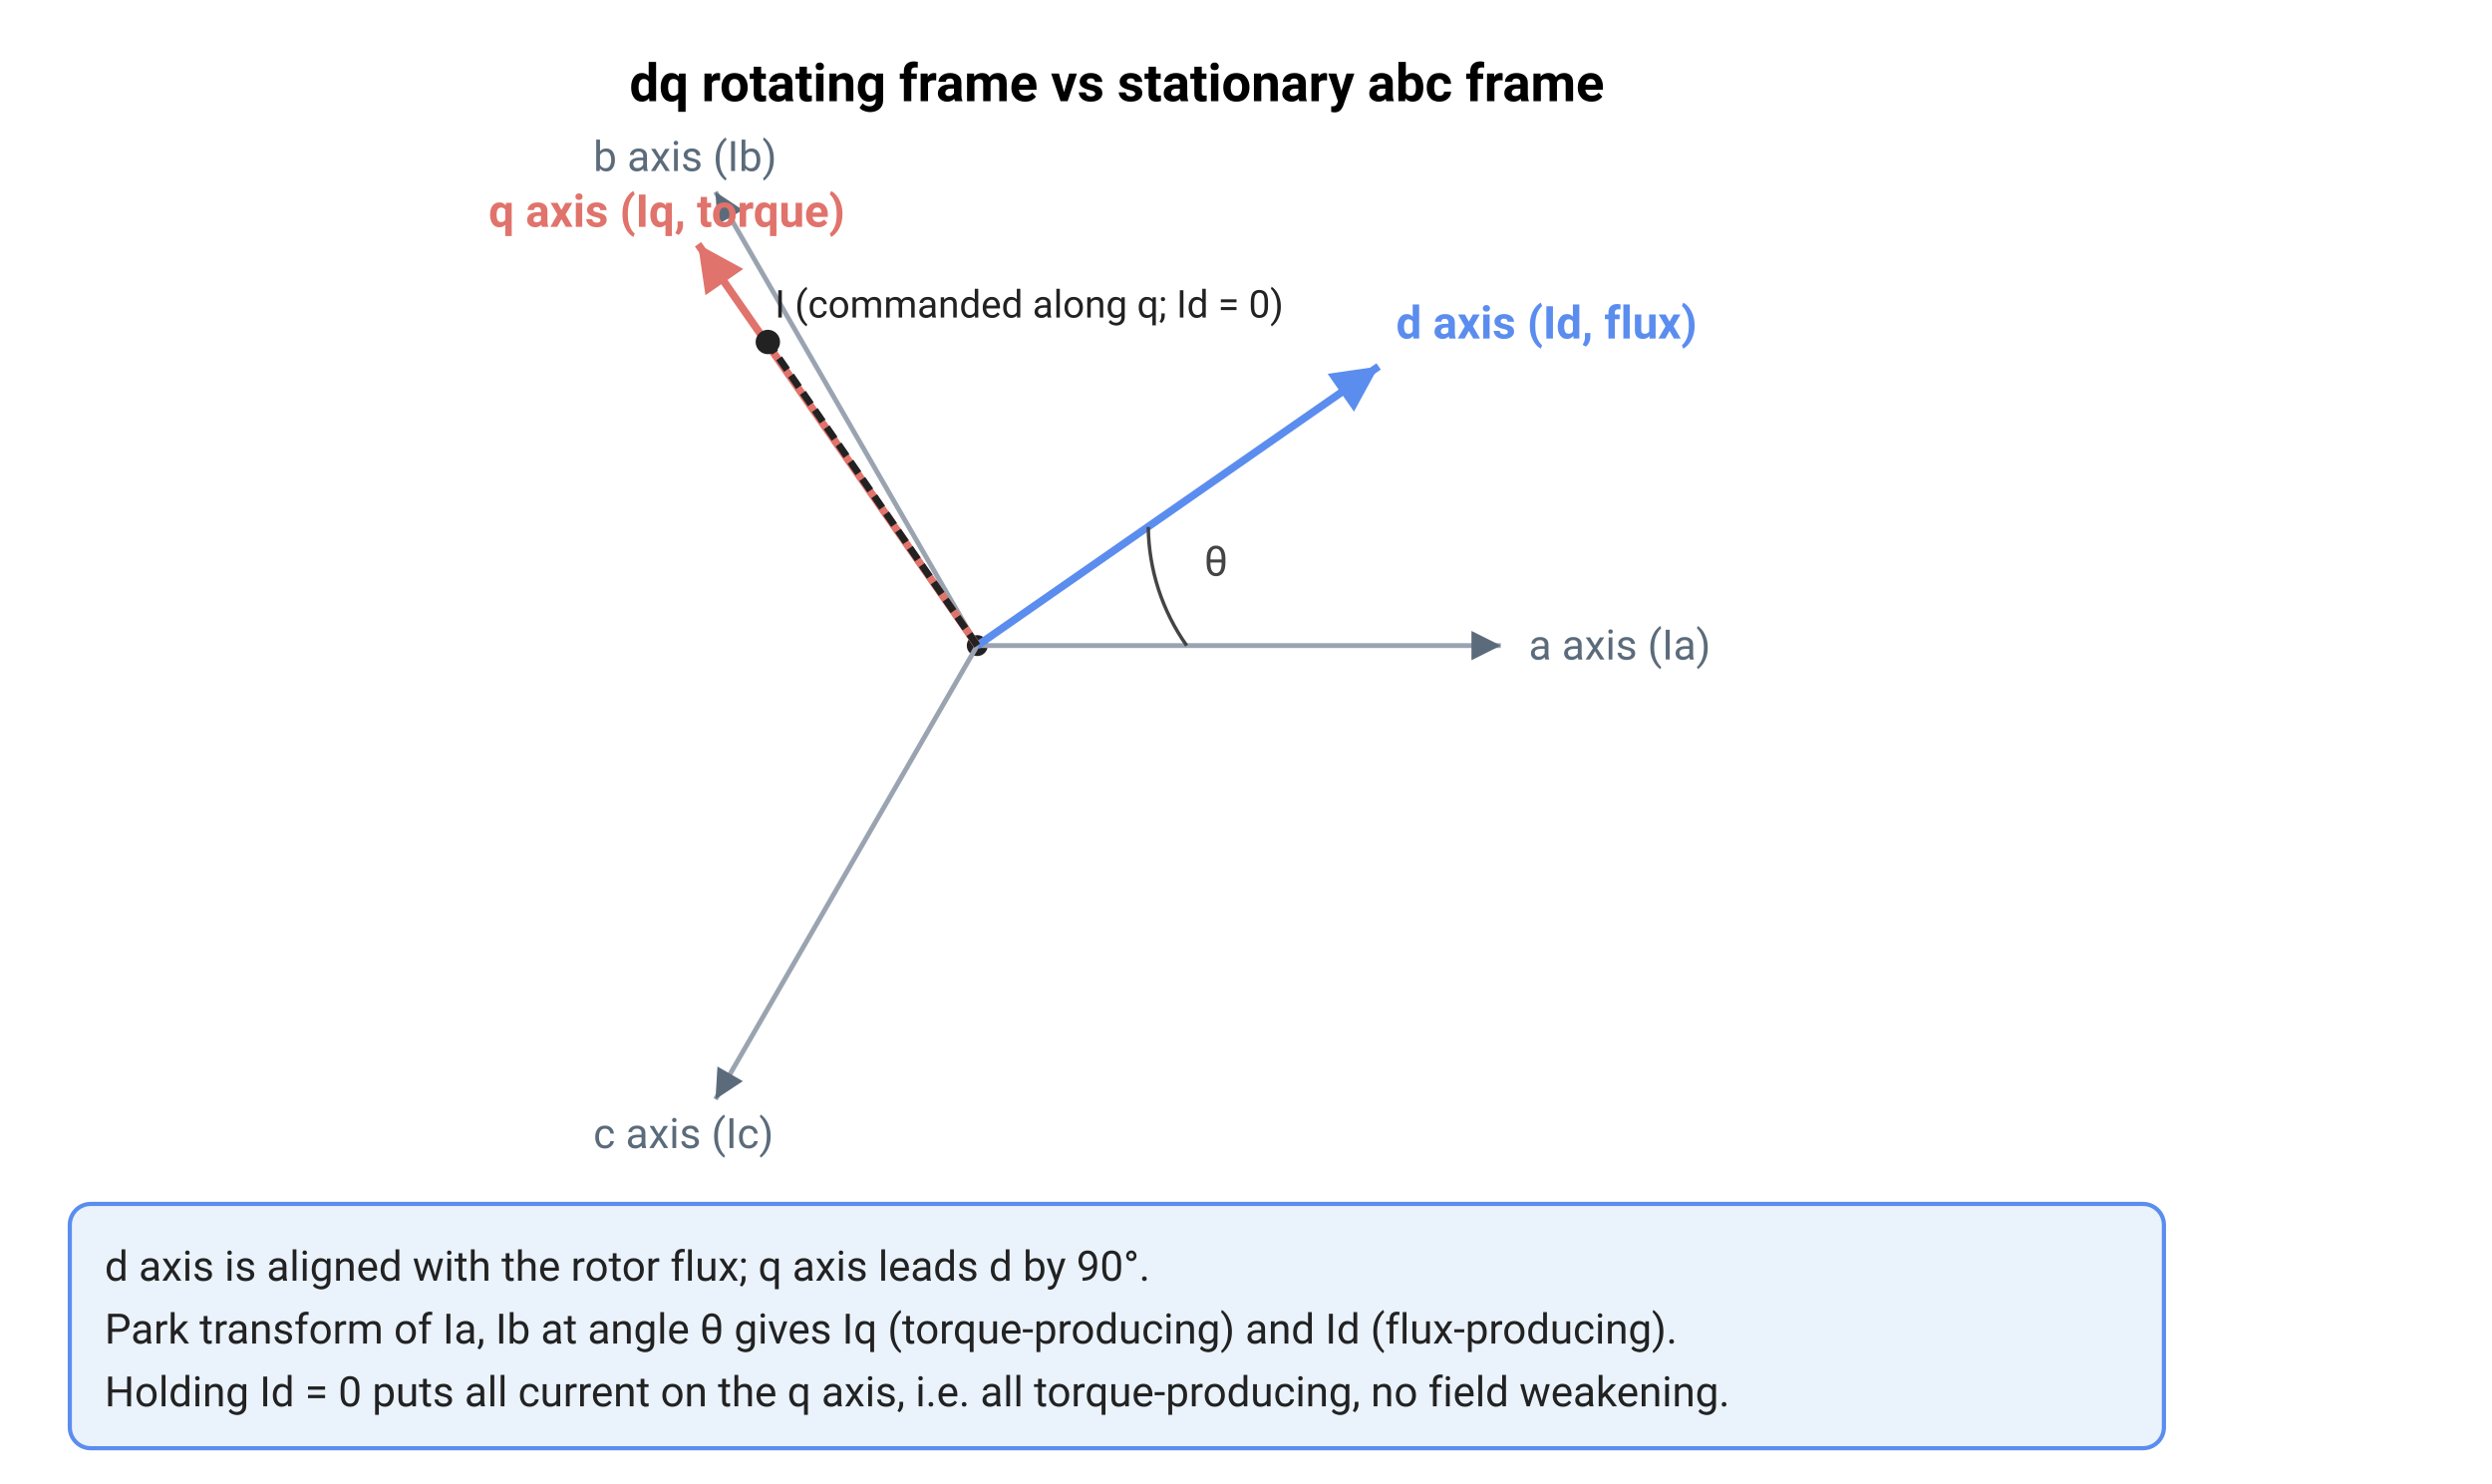
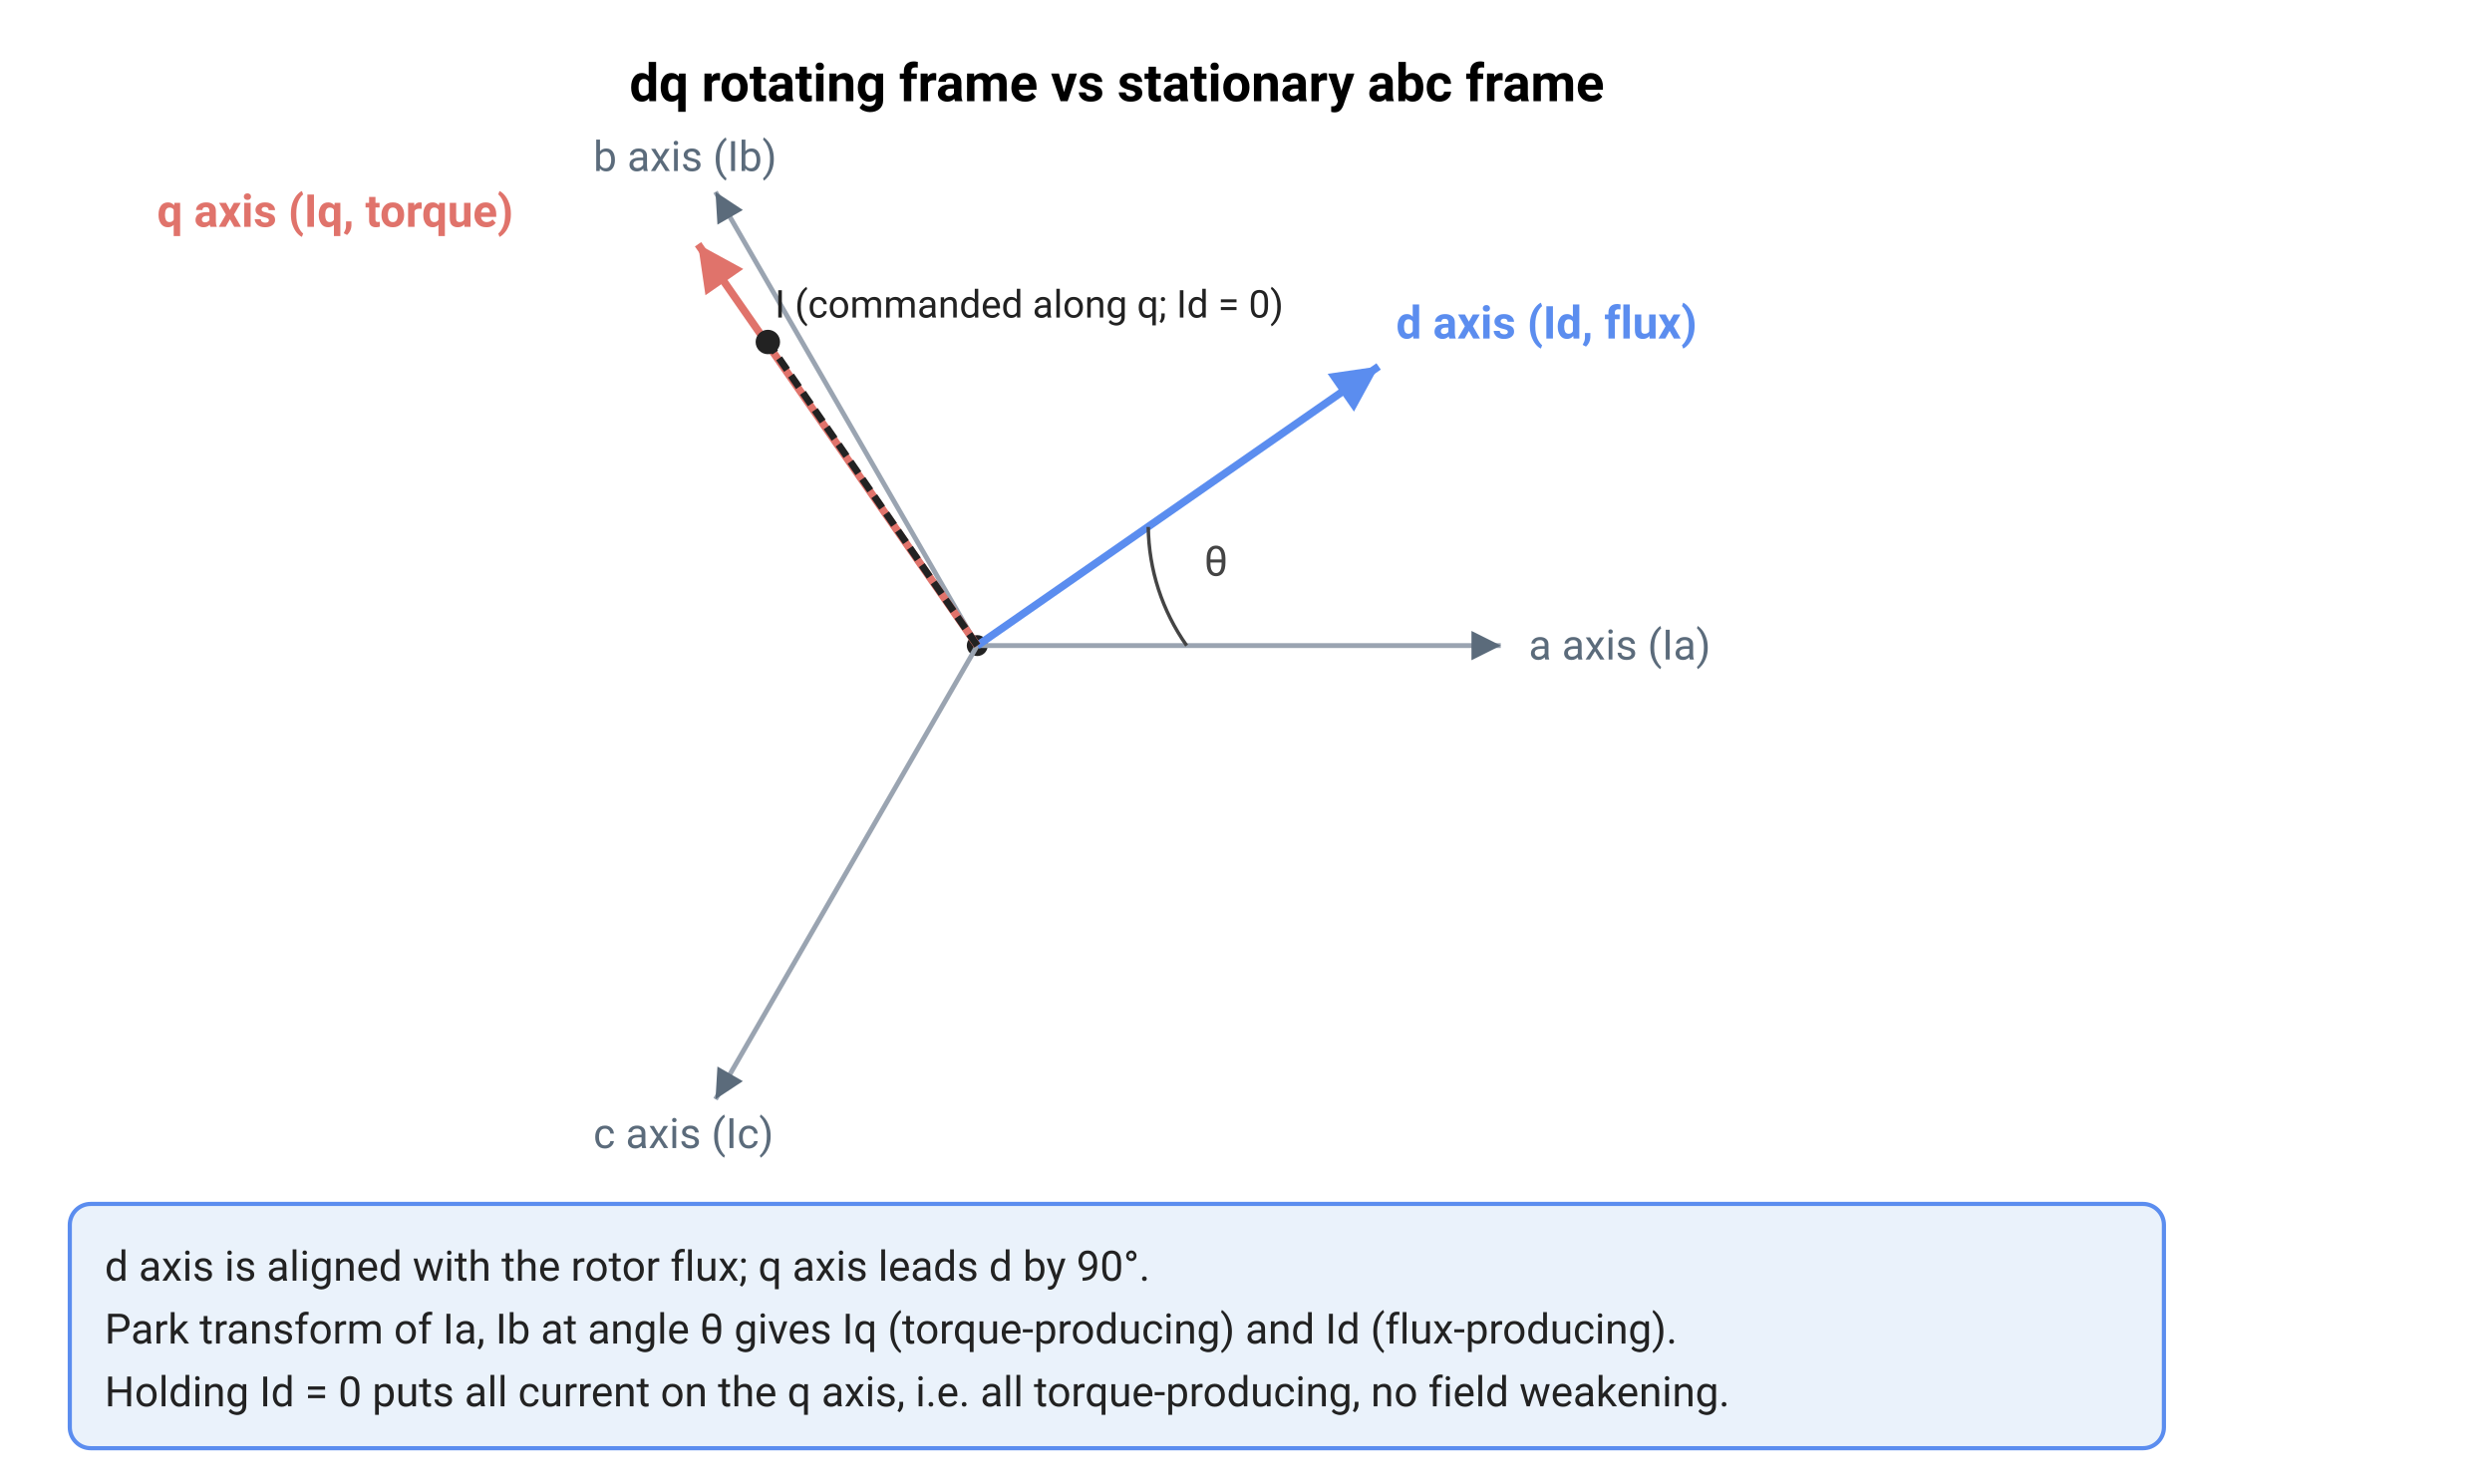
<svg xmlns="http://www.w3.org/2000/svg" width="714" height="425" viewBox="0 -5 714 425" font-family="-apple-system,Segoe UI,Roboto,sans-serif" font-size="13" role="img" aria-label="The rotating dq frame at angle theta sits on top of the stationary three-phase abc frame; d is aligned with rotor flux and q leads d by 90 degrees.">
  <defs>
    <marker id="arrow" markerWidth="8" markerHeight="8" refX="6" refY="3" orient="auto">
      <path d="M0,0 L6,3 L0,6 Z" fill="#5b6b7b" />
    </marker>
    <marker id="arrowBlue" markerWidth="8" markerHeight="8" refX="6" refY="3" orient="auto">
      <path d="M0,0 L6,3 L0,6 Z" fill="#5b8def" />
    </marker>
    <marker id="arrowRed" markerWidth="8" markerHeight="8" refX="6" refY="3" orient="auto">
      <path d="M0,0 L6,3 L0,6 Z" fill="#e0736b" />
    </marker>
  </defs>
  <text x="320" y="24" text-anchor="middle" font-size="15" font-weight="bold">dq rotating frame vs stationary abc frame</text>
  <circle cx="280" cy="180" r="3" fill="#222" />
  <line x1="280" y1="180" x2="430" y2="180" stroke="#9aa4b1" stroke-width="1.4" marker-end="url(#arrow)" />
  <text x="438" y="184" font-size="12" fill="#5b6b7b">a axis (Ia)</text>
  <line x1="280" y1="180" x2="205" y2="50" stroke="#9aa4b1" stroke-width="1.4" marker-end="url(#arrow)" />
  <text x="170" y="44" font-size="12" fill="#5b6b7b">b axis (Ib)</text>
  <line x1="280" y1="180" x2="205" y2="310" stroke="#9aa4b1" stroke-width="1.4" marker-end="url(#arrow)" />
  <text x="170" y="324" font-size="12" fill="#5b6b7b">c axis (Ic)</text>
  <line x1="280" y1="180" x2="395" y2="100" stroke="#5b8def" stroke-width="2.2" marker-end="url(#arrowBlue)" />
  <text x="400" y="92" font-size="13" fill="#5b8def" font-weight="bold">d axis (Id, flux)</text>
  <line x1="280" y1="180" x2="200" y2="65" stroke="#e0736b" stroke-width="2.2" marker-end="url(#arrowRed)" />
-   <text x="140" y="60" font-size="13" fill="#e0736b" font-weight="bold">q axis (Iq, torque)</text>
+   <text x="45" y="60" font-size="13" fill="#e0736b" font-weight="bold">q axis (Iq, torque)</text>
  <path d="M 340 180 A 60 60 0 0 1 329 146" fill="none" stroke="#444" stroke-width="1" />
  <text x="345" y="160" font-size="12" fill="#444">θ</text>
  <line x1="280" y1="180" x2="220" y2="93" stroke="#222" stroke-width="2" stroke-dasharray="4 2" />
  <circle cx="220" cy="93" r="3.5" fill="#222" />
  <text x="222" y="86" font-size="11" fill="#222">I (commanded along q; Id = 0)</text>
  <rect x="20" y="340" width="600" height="70" rx="6" fill="#eaf2fb" stroke="#5b8def" stroke-width="1.2" />
  <text x="30" y="362" font-size="12" fill="#222">d axis is aligned with the rotor flux; q axis leads d by 90°.</text>
  <text x="30" y="380" font-size="12" fill="#222">Park transform of Ia, Ib at angle θ gives Iq (torque-producing) and Id (flux-producing).</text>
  <text x="30" y="398" font-size="12" fill="#222">Holding Id = 0 puts all current on the q axis, i.e. all torque-producing, no field weakening.</text>
</svg>
